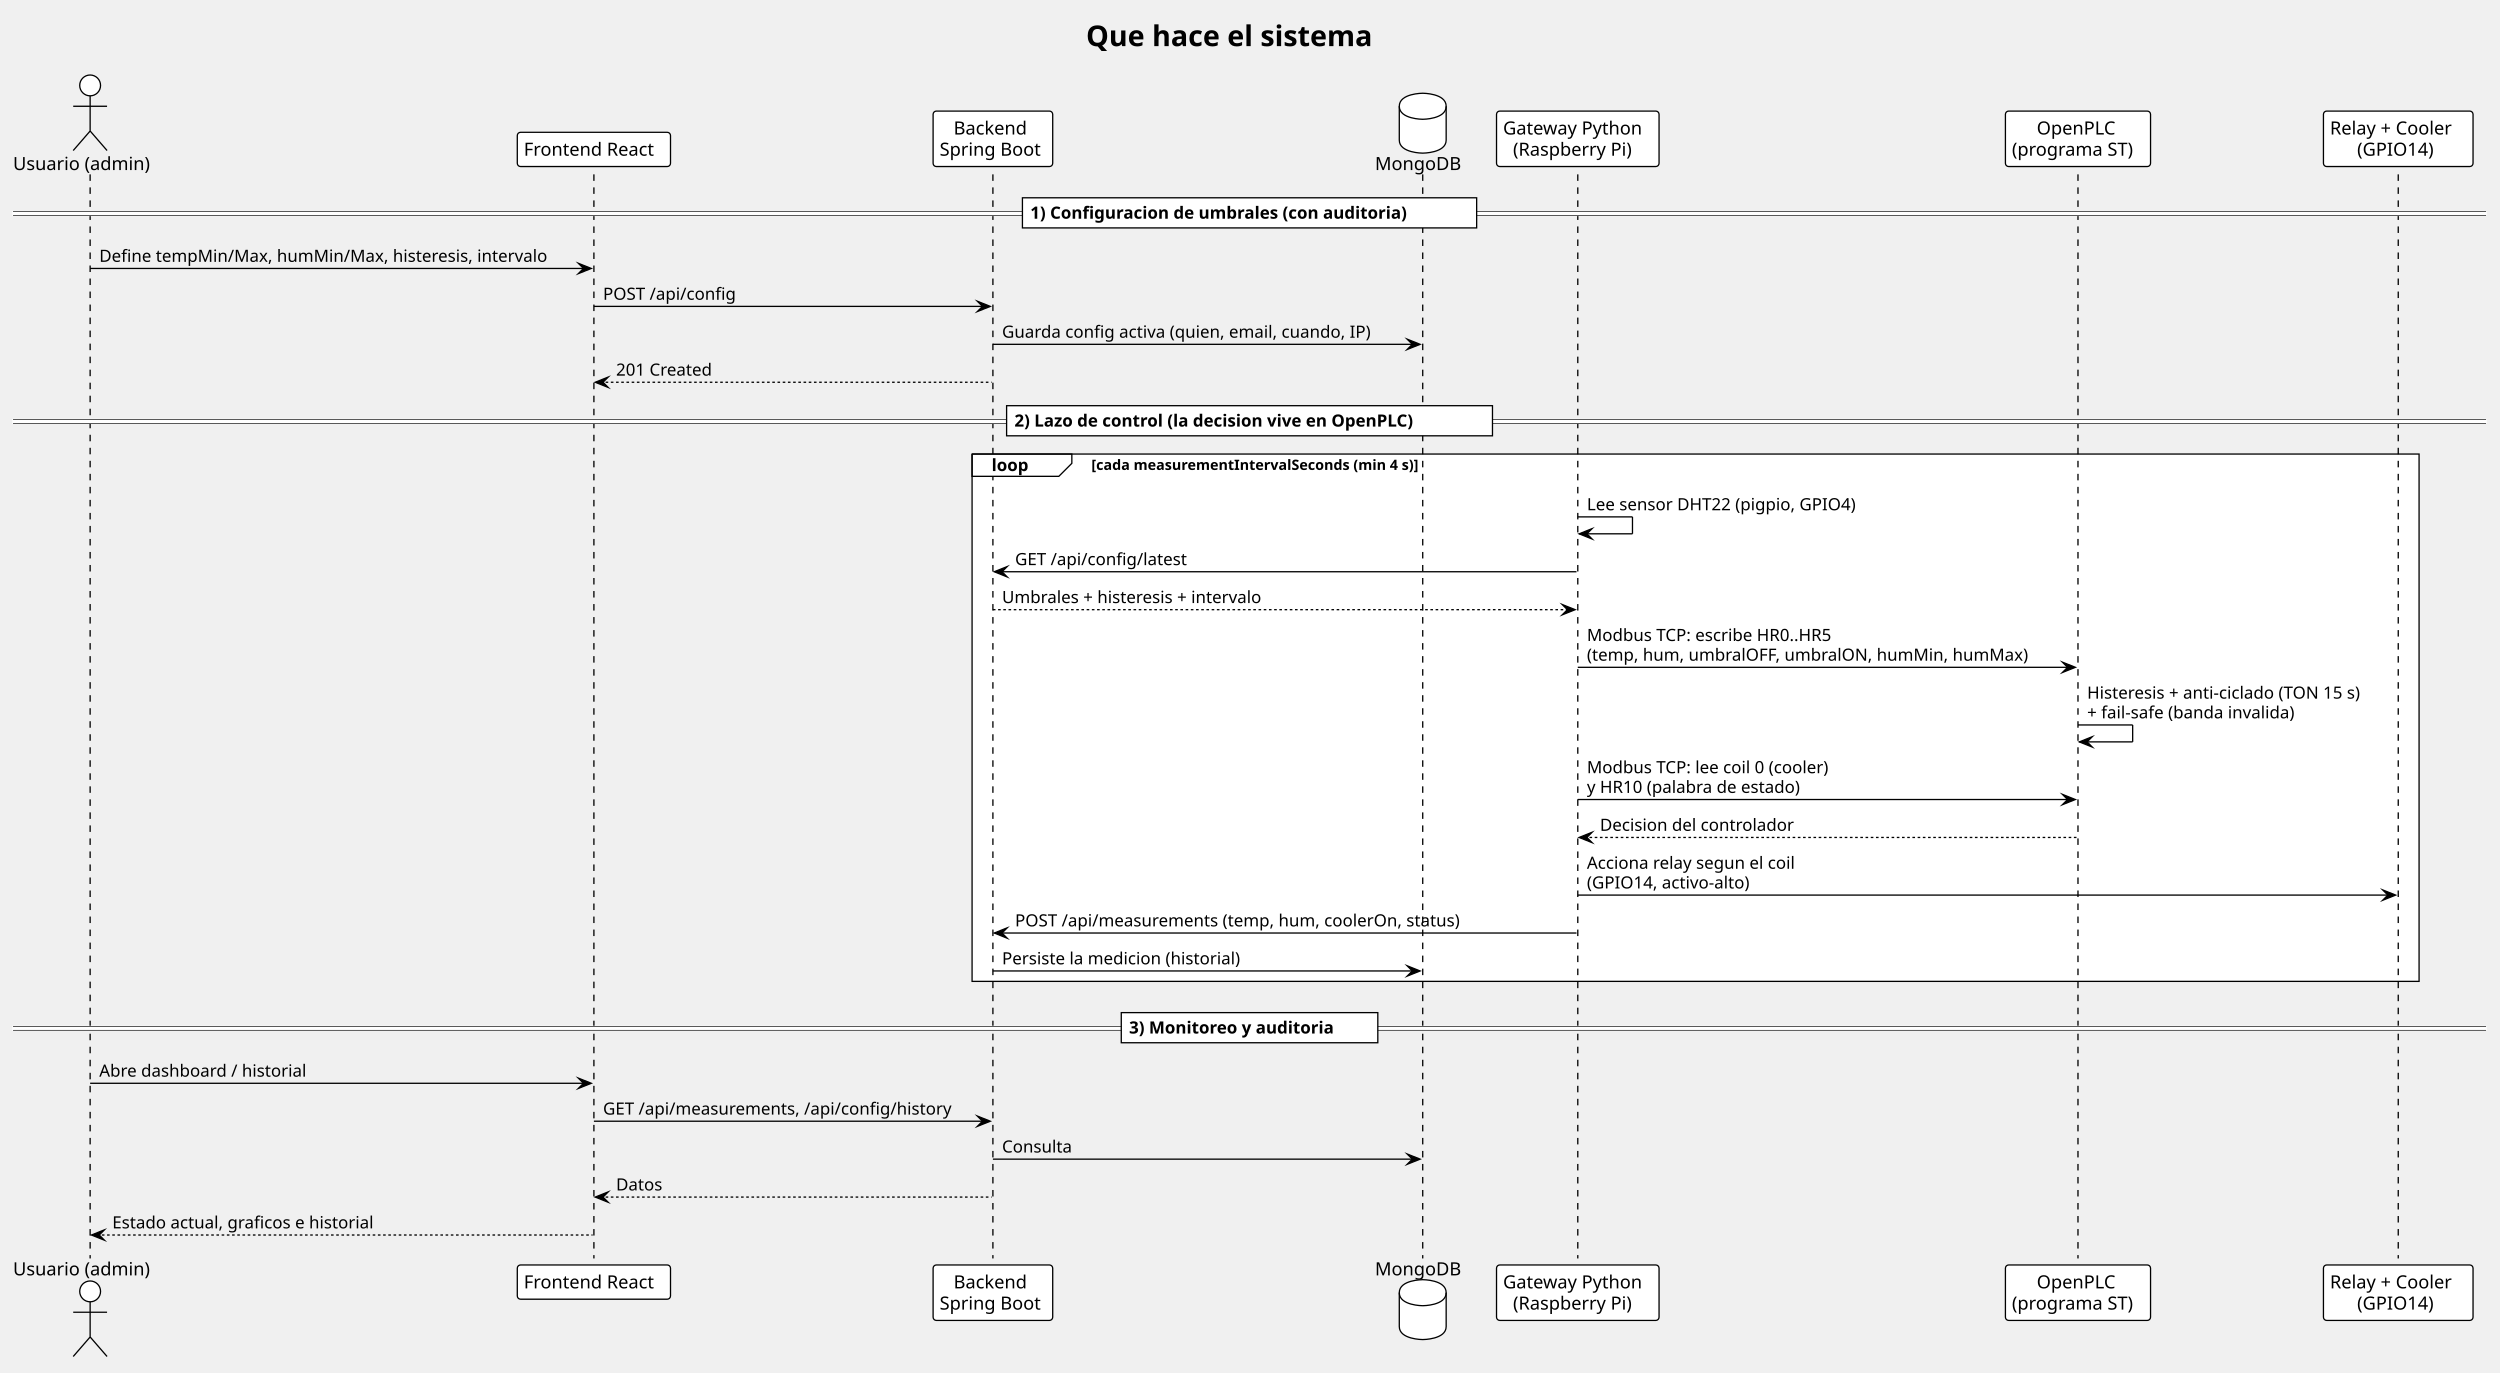
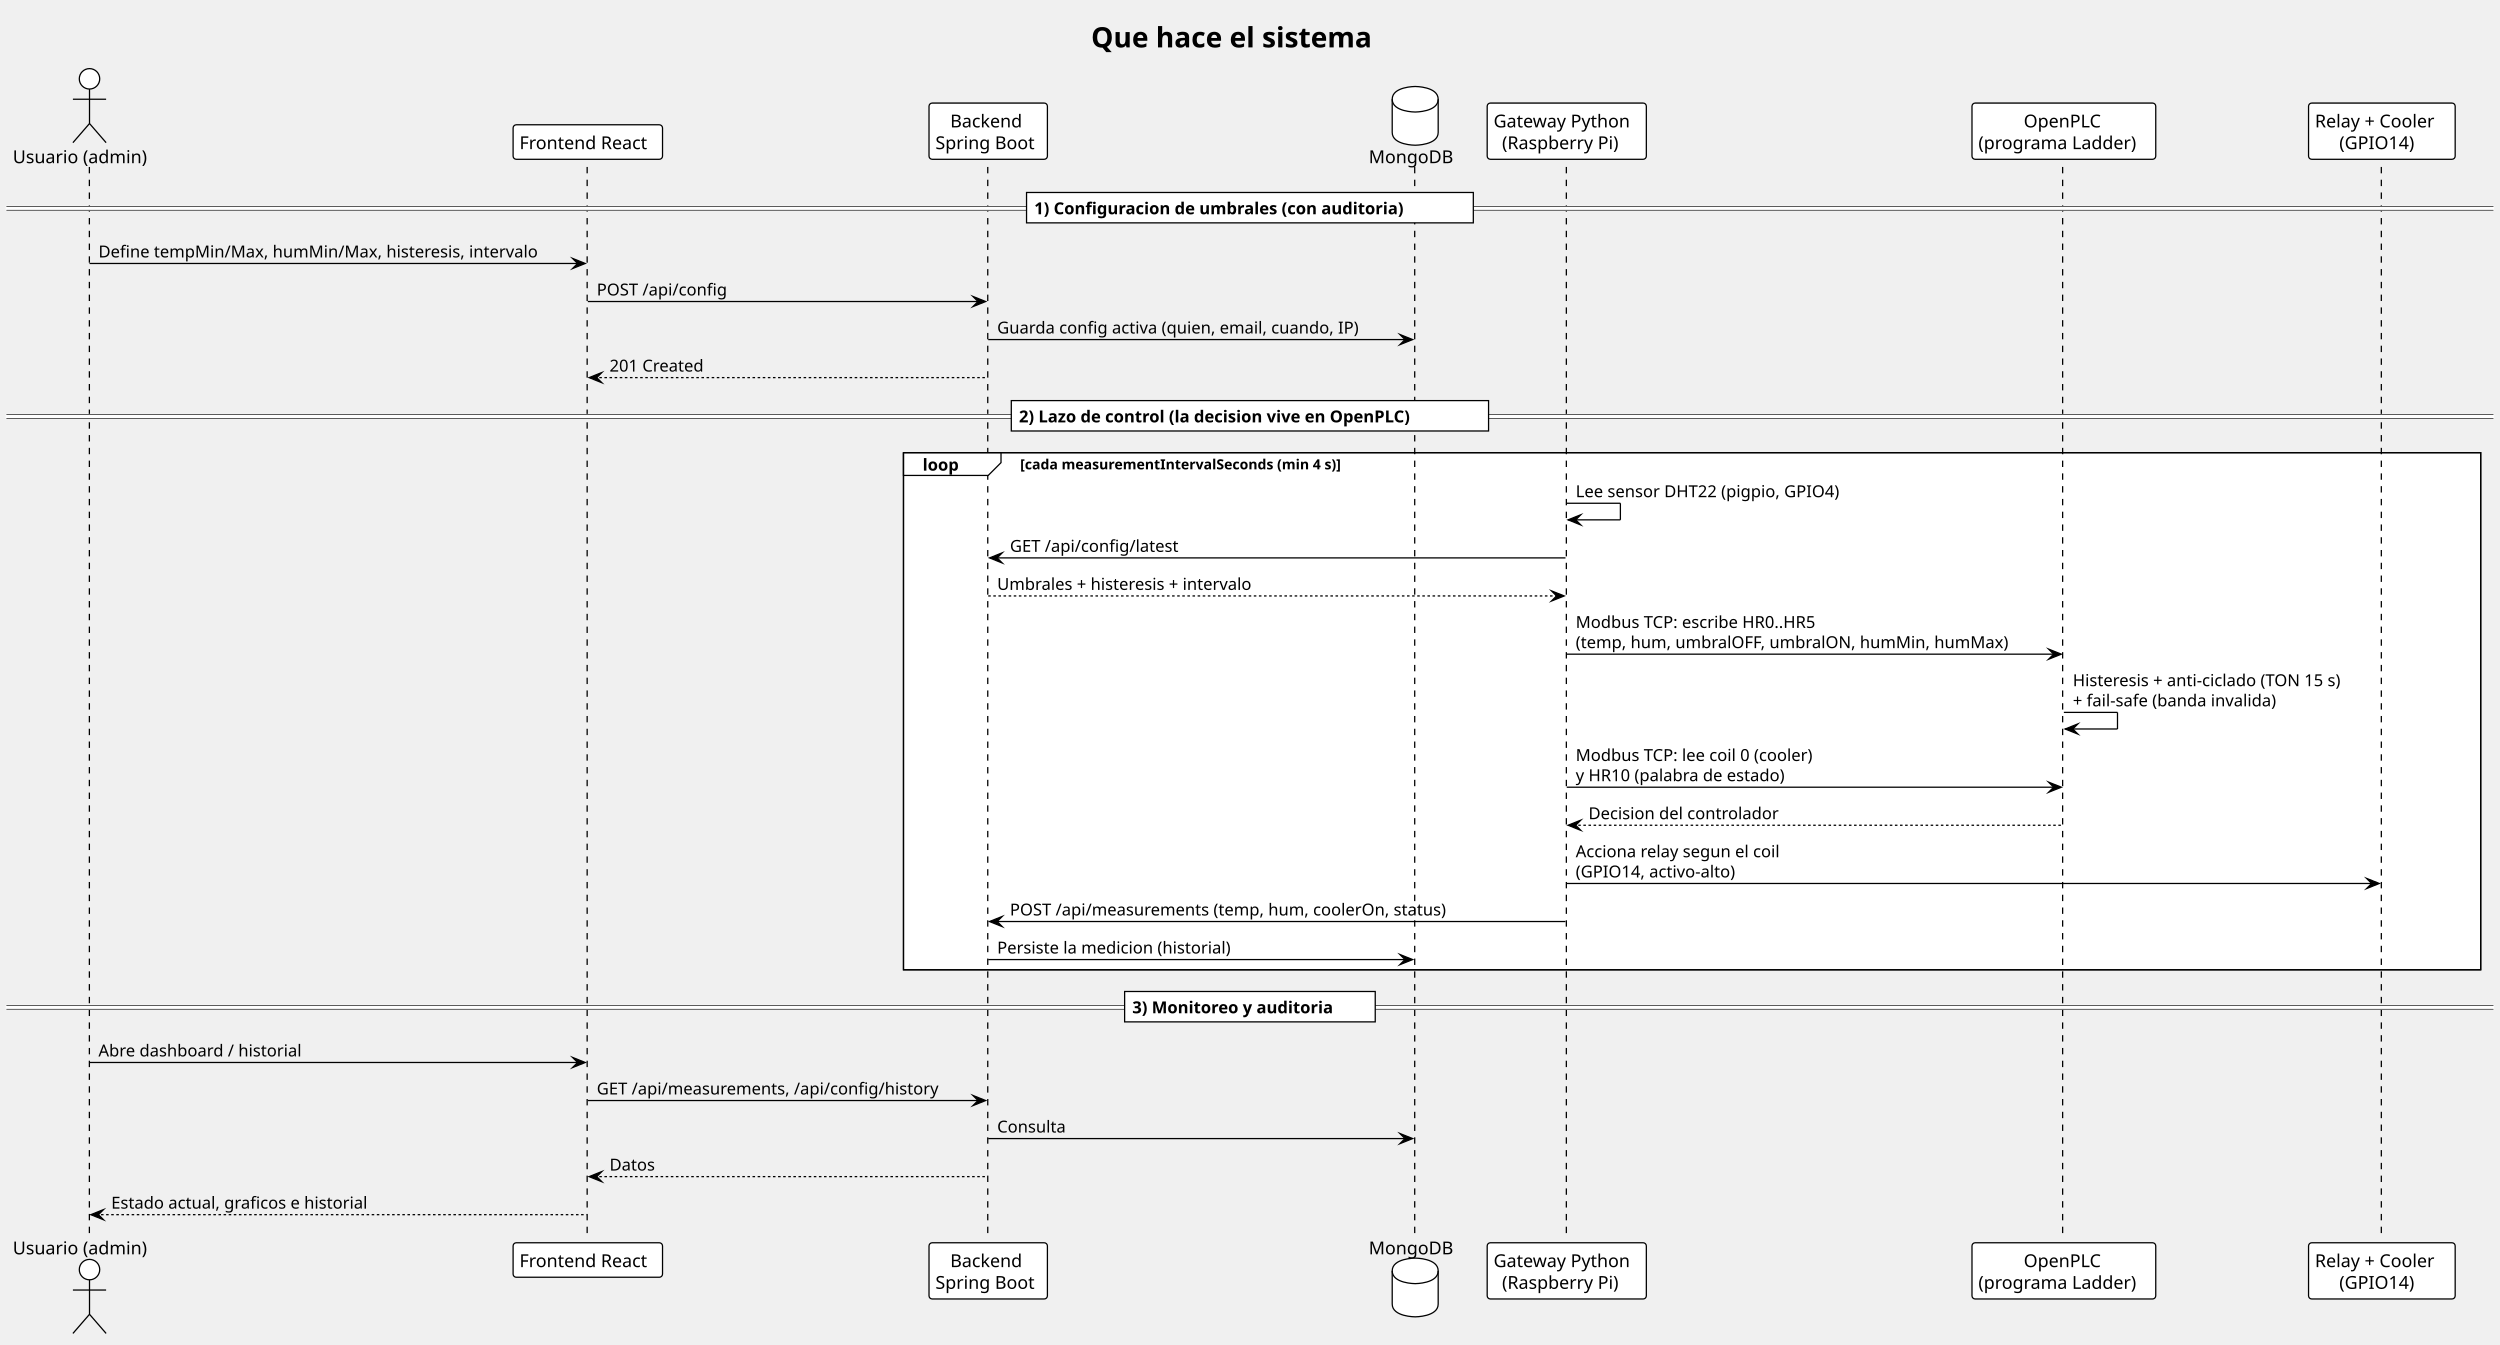
- <svg xmlns="http://www.w3.org/2000/svg" version="1.1" data-diagram-type="SEQUENCE" style="width:1920px;height:1054px;background:#FFFFFF;" width="1920px" height="1054px" viewBox="0 0 1920 1054" zoomAndPan="magnify" preserveAspectRatio="none" contentStyleType="text/css">
+ <svg xmlns="http://www.w3.org/2000/svg" contentStyleType="text/css" data-diagram-type="SEQUENCE" height="1053px" preserveAspectRatio="none" style="width:1958px;height:1053px;background:#FFFFFF;" version="1.1" viewBox="0 0 1958 1053" width="1958px" zoomAndPan="magnify">
  <defs />
-   <g font-family="sans-serif" lengthAdjust="spacing">
+   <g>
    <g class="title" data-source-line="5">
-       <text x="834.083" y="35.421" fill="#000" font-size="22" textLength="250.132" font-weight="700" font-family="Verdana">Que hace el sistema</text>
-     </g>
-     <rect x="746.55" y="348.703" width="1111.301" height="404.992" fill="#FFF" style="stroke:#FFF;stroke-width:1;" />
-     <g>
-       <rect x="65.722" y="133.906" width="8" height="832.586" fill="#000" fill-opacity="0" />
-       <line x1="69.222" y1="133.906" x2="69.222" y2="966.492" style="stroke:#000;stroke-width:1;stroke-dasharray:5,5;" />
-     </g>
-     <g>
-       <rect x="452.618" y="133.906" width="8" height="832.586" fill="#000" fill-opacity="0" />
-       <line x1="456.118" y1="133.906" x2="456.118" y2="966.492" style="stroke:#000;stroke-width:1;stroke-dasharray:5,5;" />
-     </g>
-     <g>
-       <rect x="759.05" y="133.906" width="8" height="832.586" fill="#000" fill-opacity="0" />
-       <line x1="762.55" y1="133.906" x2="762.55" y2="966.492" style="stroke:#000;stroke-width:1;stroke-dasharray:5,5;" />
-     </g>
-     <g>
-       <rect x="1089.153" y="133.906" width="8" height="832.586" fill="#000" fill-opacity="0" />
-       <line x1="1092.653" y1="133.906" x2="1092.653" y2="966.492" style="stroke:#000;stroke-width:1;stroke-dasharray:5,5;" />
-     </g>
-     <g>
-       <rect x="1208.242" y="133.906" width="8" height="832.586" fill="#000" fill-opacity="0" />
-       <line x1="1211.742" y1="133.906" x2="1211.742" y2="966.492" style="stroke:#000;stroke-width:1;stroke-dasharray:5,5;" />
-     </g>
-     <g>
-       <rect x="1592.389" y="133.906" width="8" height="832.586" fill="#000" fill-opacity="0" />
-       <line x1="1595.889" y1="133.906" x2="1595.889" y2="966.492" style="stroke:#000;stroke-width:1;stroke-dasharray:5,5;" />
-     </g>
-     <g>
-       <rect x="1838.352" y="133.906" width="8" height="832.586" fill="#000" fill-opacity="0" />
-       <line x1="1841.852" y1="133.906" x2="1841.852" y2="966.492" style="stroke:#000;stroke-width:1;stroke-dasharray:5,5;" />
-     </g>
-     <text x="10" y="130.604" fill="#000" font-size="14" textLength="112.444" font-family="Verdana">Usuario (admin)</text>
-     <ellipse cx="69.222" cy="65.609" rx="8" ry="8" fill="#FFF" style="stroke:#000;stroke-width:1;" />
-     <path d="M69.222,73.609 L69.222,100.609 M56.222,81.609 L82.222,81.609 M69.222,100.609 L56.222,115.609 M69.222,100.609 L82.222,115.609" style="stroke:#000;stroke-width:1;" fill="none" />
-     <rect x="397.285" y="101.609" width="117.666" height="26.297" fill="#FFF" style="stroke:#000;stroke-width:1;" rx="2.5" ry="2.5" />
-     <text x="402.285" y="119.604" fill="#000" font-size="14" textLength="107.666" font-family="Verdana">Frontend React</text>
-     <rect x="716.624" y="85.313" width="91.854" height="42.594" fill="#FFF" style="stroke:#000;stroke-width:1;" rx="2.5" ry="2.5" />
-     <text x="732.37" y="103.308" fill="#000" font-size="14" textLength="60.361" font-family="Verdana">Backend</text>
-     <text x="721.624" y="119.604" fill="#000" font-size="14" textLength="81.854" font-family="Verdana">Spring Boot</text>
-     <text x="1055.976" y="130.604" fill="#000" font-size="14" textLength="67.354" font-family="Verdana">MongoDB</text>
-     <path d="M1074.653,81.609 C1074.653,71.609 1092.653,71.609 1092.653,71.609 C1092.653,71.609 1110.653,71.609 1110.653,81.609 L1110.653,107.609 C1110.653,117.609 1092.653,117.609 1092.653,117.609 C1092.653,117.609 1074.653,117.609 1074.653,107.609 L1074.653,81.609" style="stroke:#000;stroke-width:1;" fill="#FFF" />
-     <path d="M1074.653,81.609 C1074.653,91.609 1092.653,91.609 1092.653,91.609 C1092.653,91.609 1110.653,91.609 1110.653,81.609" style="stroke:#000;stroke-width:1;" fill="none" />
-     <rect x="1149.331" y="85.313" width="124.823" height="42.594" fill="#FFF" style="stroke:#000;stroke-width:1;" rx="2.5" ry="2.5" />
-     <text x="1154.331" y="103.308" fill="#000" font-size="14" textLength="114.823" font-family="Verdana">Gateway Python</text>
-     <text x="1161.997" y="119.604" fill="#000" font-size="14" textLength="99.49" font-family="Verdana">(Raspberry Pi)</text>
-     <rect x="1540.16" y="85.313" width="111.459" height="42.594" fill="#FFF" style="stroke:#000;stroke-width:1;" rx="2.5" ry="2.5" />
-     <text x="1564.184" y="103.308" fill="#000" font-size="14" textLength="63.41" font-family="Verdana">OpenPLC</text>
-     <text x="1545.16" y="119.604" fill="#000" font-size="14" textLength="101.459" font-family="Verdana">(programa ST)</text>
-     <rect x="1784.406" y="85.313" width="114.891" height="42.594" fill="#FFF" style="stroke:#000;stroke-width:1;" rx="2.5" ry="2.5" />
-     <text x="1789.406" y="103.308" fill="#000" font-size="14" textLength="104.891" font-family="Verdana">Relay + Cooler</text>
-     <text x="1810.263" y="119.604" fill="#000" font-size="14" textLength="63.178" font-family="Verdana">(GPIO14)</text>
-     <text x="10" y="979.487" fill="#000" font-size="14" textLength="112.444" font-family="Verdana">Usuario (admin)</text>
-     <ellipse cx="69.222" cy="991.789" rx="8" ry="8" fill="#FFF" style="stroke:#000;stroke-width:1;" />
-     <path d="M69.222,999.789 L69.222,1026.789 M56.222,1007.789 L82.222,1007.789 M69.222,1026.789 L56.222,1041.789 M69.222,1026.789 L82.222,1041.789" style="stroke:#000;stroke-width:1;" fill="none" />
-     <rect x="397.285" y="971.492" width="117.666" height="26.297" fill="#FFF" style="stroke:#000;stroke-width:1;" rx="2.5" ry="2.5" />
-     <text x="402.285" y="989.487" fill="#000" font-size="14" textLength="107.666" font-family="Verdana">Frontend React</text>
-     <rect x="716.624" y="971.492" width="91.854" height="42.594" fill="#FFF" style="stroke:#000;stroke-width:1;" rx="2.5" ry="2.5" />
-     <text x="732.37" y="989.487" fill="#000" font-size="14" textLength="60.361" font-family="Verdana">Backend</text>
-     <text x="721.624" y="1005.784" fill="#000" font-size="14" textLength="81.854" font-family="Verdana">Spring Boot</text>
-     <text x="1055.976" y="979.487" fill="#000" font-size="14" textLength="67.354" font-family="Verdana">MongoDB</text>
-     <path d="M1074.653,992.789 C1074.653,982.789 1092.653,982.789 1092.653,982.789 C1092.653,982.789 1110.653,982.789 1110.653,992.789 L1110.653,1018.789 C1110.653,1028.789 1092.653,1028.789 1092.653,1028.789 C1092.653,1028.789 1074.653,1028.789 1074.653,1018.789 L1074.653,992.789" style="stroke:#000;stroke-width:1;" fill="#FFF" />
-     <path d="M1074.653,992.789 C1074.653,1002.789 1092.653,1002.789 1092.653,1002.789 C1092.653,1002.789 1110.653,1002.789 1110.653,992.789" style="stroke:#000;stroke-width:1;" fill="none" />
-     <rect x="1149.331" y="971.492" width="124.823" height="42.594" fill="#FFF" style="stroke:#000;stroke-width:1;" rx="2.5" ry="2.5" />
-     <text x="1154.331" y="989.487" fill="#000" font-size="14" textLength="114.823" font-family="Verdana">Gateway Python</text>
-     <text x="1161.997" y="1005.784" fill="#000" font-size="14" textLength="99.49" font-family="Verdana">(Raspberry Pi)</text>
-     <rect x="1540.16" y="971.492" width="111.459" height="42.594" fill="#FFF" style="stroke:#000;stroke-width:1;" rx="2.5" ry="2.5" />
-     <text x="1564.184" y="989.487" fill="#000" font-size="14" textLength="63.41" font-family="Verdana">OpenPLC</text>
-     <text x="1545.16" y="1005.784" fill="#000" font-size="14" textLength="101.459" font-family="Verdana">(programa ST)</text>
-     <rect x="1784.406" y="971.492" width="114.891" height="42.594" fill="#FFF" style="stroke:#000;stroke-width:1;" rx="2.5" ry="2.5" />
-     <text x="1789.406" y="989.487" fill="#000" font-size="14" textLength="104.891" font-family="Verdana">Relay + Cooler</text>
-     <text x="1810.263" y="1005.784" fill="#000" font-size="14" textLength="63.178" font-family="Verdana">(GPIO14)</text>
-     <rect x="10" y="162.473" width="1899.297" height="3" fill="#FFF" style="stroke:#FFF;stroke-width:1;" />
-     <line x1="10" y1="162.473" x2="1909.297" y2="162.473" style="stroke:#000;stroke-width:0.5;" />
-     <line x1="10" y1="165.473" x2="1909.297" y2="165.473" style="stroke:#000;stroke-width:0.5;" />
-     <rect x="785.226" y="151.906" width="348.845" height="23.133" fill="#FFF" style="stroke:#000;stroke-width:1;" />
-     <text x="791.226" y="167.973" fill="#000" font-size="13" textLength="330.319" font-weight="700" font-family="Verdana">1) Configuracion de umbrales (con auditoria)</text>
-     <polygon points="444.118,202.172,454.118,206.172,444.118,210.172,448.118,206.172" fill="#000" style="stroke:#000;stroke-width:1;stroke-linejoin:miter;stroke-miterlimit:10;" />
-     <line x1="69.222" y1="206.172" x2="450.118" y2="206.172" style="stroke:#000;stroke-width:1;" />
-     <text x="76.222" y="201.106" fill="#000" font-size="13" textLength="362.896" font-family="Verdana">Define tempMin/Max, humMin/Max, histeresis, intervalo</text>
-     <polygon points="750.55,231.305,760.55,235.305,750.55,239.305,754.55,235.305" fill="#000" style="stroke:#000;stroke-width:1;stroke-linejoin:miter;stroke-miterlimit:10;" />
-     <line x1="456.118" y1="235.305" x2="756.55" y2="235.305" style="stroke:#000;stroke-width:1;" />
-     <text x="463.118" y="230.239" fill="#000" font-size="13" textLength="106.768" font-family="Verdana">POST /api/config</text>
-     <polygon points="1080.653,260.438,1090.653,264.438,1080.653,268.438,1084.653,264.438" fill="#000" style="stroke:#000;stroke-width:1;stroke-linejoin:miter;stroke-miterlimit:10;" />
-     <line x1="762.55" y1="264.438" x2="1086.653" y2="264.438" style="stroke:#000;stroke-width:1;" />
-     <text x="769.55" y="259.372" fill="#000" font-size="13" textLength="306.103" font-family="Verdana">Guarda config activa (quien, email, cuando, IP)</text>
-     <polygon points="467.118,289.57,457.118,293.57,467.118,297.57,463.118,293.57" fill="#000" style="stroke:#000;stroke-width:1;stroke-linejoin:miter;stroke-miterlimit:10;" />
-     <line x1="461.118" y1="293.57" x2="761.55" y2="293.57" style="stroke:#000;stroke-width:1;stroke-dasharray:2,2;" />
-     <text x="473.118" y="288.504" fill="#000" font-size="13" textLength="80.679" font-family="Verdana">201 Created</text>
-     <rect x="10" y="322.137" width="1899.297" height="3" fill="#FFF" style="stroke:#FFF;stroke-width:1;" />
-     <line x1="10" y1="322.137" x2="1909.297" y2="322.137" style="stroke:#000;stroke-width:0.5;" />
-     <line x1="10" y1="325.137" x2="1909.297" y2="325.137" style="stroke:#000;stroke-width:0.5;" />
-     <rect x="773.073" y="311.57" width="373.15" height="23.133" fill="#FFF" style="stroke:#000;stroke-width:1;" />
-     <text x="779.073" y="327.637" fill="#000" font-size="13" textLength="354.625" font-weight="700" font-family="Verdana">2) Lazo de control (la decision vive en OpenPLC)</text>
-     <path d="M746.55,348.703 L823.174,348.703 L823.174,355.836 L813.174,365.836 L746.55,365.836 L746.55,348.703" style="stroke:#000;stroke-width:1;" fill="#FFF" />
-     <rect x="746.55" y="348.703" width="1111.301" height="404.992" fill="none" style="stroke:#000;stroke-width:1;" />
-     <text x="761.55" y="361.77" fill="#000" font-size="13" textLength="31.624" font-weight="700" font-family="Verdana">loop</text>
-     <text x="838.174" y="360.914" fill="#000" font-size="11" textLength="287.697" font-weight="700" font-family="Verdana">[cada measurementIntervalSeconds (min 4 s)]</text>
-     <line x1="1211.742" y1="396.969" x2="1253.742" y2="396.969" style="stroke:#000;stroke-width:1;" />
-     <line x1="1253.742" y1="396.969" x2="1253.742" y2="409.969" style="stroke:#000;stroke-width:1;" />
-     <line x1="1212.742" y1="409.969" x2="1253.742" y2="409.969" style="stroke:#000;stroke-width:1;" />
-     <polygon points="1222.742,405.969,1212.742,409.969,1222.742,413.969,1218.742,409.969" fill="#000" style="stroke:#000;stroke-width:1;stroke-linejoin:miter;stroke-miterlimit:10;" />
-     <text x="1218.742" y="391.903" fill="#000" font-size="13" textLength="221.578" font-family="Verdana">Lee sensor DHT22 (pigpio, GPIO4)</text>
-     <polygon points="773.55,435.102,763.55,439.102,773.55,443.102,769.55,439.102" fill="#000" style="stroke:#000;stroke-width:1;stroke-linejoin:miter;stroke-miterlimit:10;" />
-     <line x1="767.55" y1="439.102" x2="1210.742" y2="439.102" style="stroke:#000;stroke-width:1;" />
-     <text x="779.55" y="434.036" fill="#000" font-size="13" textLength="139.655" font-family="Verdana">GET /api/config/latest</text>
-     <polygon points="1199.742,464.234,1209.742,468.234,1199.742,472.234,1203.742,468.234" fill="#000" style="stroke:#000;stroke-width:1;stroke-linejoin:miter;stroke-miterlimit:10;" />
-     <line x1="762.55" y1="468.234" x2="1205.742" y2="468.234" style="stroke:#000;stroke-width:1;stroke-dasharray:2,2;" />
-     <text x="769.55" y="463.168" fill="#000" font-size="13" textLength="220.175" font-family="Verdana">Umbrales + histeresis + intervalo</text>
-     <polygon points="1583.889,508.5,1593.889,512.5,1583.889,516.5,1587.889,512.5" fill="#000" style="stroke:#000;stroke-width:1;stroke-linejoin:miter;stroke-miterlimit:10;" />
-     <line x1="1211.742" y1="512.5" x2="1589.889" y2="512.5" style="stroke:#000;stroke-width:1;" />
-     <text x="1218.742" y="492.301" fill="#000" font-size="13" textLength="201.868" font-family="Verdana">Modbus TCP: escribe HR0..HR5</text>
-     <text x="1218.742" y="507.434" fill="#000" font-size="13" textLength="360.147" font-family="Verdana">(temp, hum, umbralOFF, umbralON, humMin, humMax)</text>
-     <line x1="1595.889" y1="556.766" x2="1637.889" y2="556.766" style="stroke:#000;stroke-width:1;" />
-     <line x1="1637.889" y1="556.766" x2="1637.889" y2="569.766" style="stroke:#000;stroke-width:1;" />
-     <line x1="1596.889" y1="569.766" x2="1637.889" y2="569.766" style="stroke:#000;stroke-width:1;" />
-     <polygon points="1606.889,565.766,1596.889,569.766,1606.889,573.766,1602.889,569.766" fill="#000" style="stroke:#000;stroke-width:1;stroke-linejoin:miter;stroke-miterlimit:10;" />
-     <text x="1602.889" y="536.567" fill="#000" font-size="13" textLength="231.962" font-family="Verdana">Histeresis + anti-ciclado (TON 15 s)</text>
-     <text x="1602.889" y="551.7" fill="#000" font-size="13" textLength="176.833" font-family="Verdana">+ fail-safe (banda invalida)</text>
-     <polygon points="1583.889,610.031,1593.889,614.031,1583.889,618.031,1587.889,614.031" fill="#000" style="stroke:#000;stroke-width:1;stroke-linejoin:miter;stroke-miterlimit:10;" />
-     <line x1="1211.742" y1="614.031" x2="1589.889" y2="614.031" style="stroke:#000;stroke-width:1;" />
-     <text x="1218.742" y="593.833" fill="#000" font-size="13" textLength="200.941" font-family="Verdana">Modbus TCP: lee coil 0 (cooler)</text>
-     <text x="1218.742" y="608.965" fill="#000" font-size="13" textLength="179.366" font-family="Verdana">y HR10 (palabra de estado)</text>
-     <polygon points="1222.742,639.164,1212.742,643.164,1222.742,647.164,1218.742,643.164" fill="#000" style="stroke:#000;stroke-width:1;stroke-linejoin:miter;stroke-miterlimit:10;" />
-     <line x1="1216.742" y1="643.164" x2="1594.889" y2="643.164" style="stroke:#000;stroke-width:1;stroke-dasharray:2,2;" />
-     <text x="1228.742" y="638.098" fill="#000" font-size="13" textLength="158.336" font-family="Verdana">Decision del controlador</text>
-     <polygon points="1829.852,683.43,1839.852,687.43,1829.852,691.43,1833.852,687.43" fill="#000" style="stroke:#000;stroke-width:1;stroke-linejoin:miter;stroke-miterlimit:10;" />
-     <line x1="1211.742" y1="687.43" x2="1835.852" y2="687.43" style="stroke:#000;stroke-width:1;" />
-     <text x="1218.742" y="667.231" fill="#000" font-size="13" textLength="173.539" font-family="Verdana">Acciona relay segun el coil</text>
-     <text x="1218.742" y="682.364" fill="#000" font-size="13" textLength="135.719" font-family="Verdana">(GPIO14, activo-alto)</text>
-     <polygon points="773.55,712.563,763.55,716.563,773.55,720.563,769.55,716.563" fill="#000" style="stroke:#000;stroke-width:1;stroke-linejoin:miter;stroke-miterlimit:10;" />
-     <line x1="767.55" y1="716.563" x2="1210.742" y2="716.563" style="stroke:#000;stroke-width:1;" />
-     <text x="779.55" y="711.497" fill="#000" font-size="13" textLength="365.39" font-family="Verdana">POST /api/measurements (temp, hum, coolerOn, status)</text>
-     <polygon points="1080.653,741.695,1090.653,745.695,1080.653,749.695,1084.653,745.695" fill="#000" style="stroke:#000;stroke-width:1;stroke-linejoin:miter;stroke-miterlimit:10;" />
-     <line x1="762.55" y1="745.695" x2="1086.653" y2="745.695" style="stroke:#000;stroke-width:1;" />
-     <text x="769.55" y="740.629" fill="#000" font-size="13" textLength="197.241" font-family="Verdana">Persiste la medicion (historial)</text>
-     <rect x="10" y="788.262" width="1899.297" height="3" fill="#FFF" style="stroke:#FFF;stroke-width:1;" />
-     <line x1="10" y1="788.262" x2="1909.297" y2="788.262" style="stroke:#000;stroke-width:0.5;" />
-     <line x1="10" y1="791.262" x2="1909.297" y2="791.262" style="stroke:#000;stroke-width:0.5;" />
-     <rect x="861.137" y="777.695" width="197.022" height="23.133" fill="#FFF" style="stroke:#000;stroke-width:1;" />
-     <text x="867.137" y="793.762" fill="#000" font-size="13" textLength="178.496" font-weight="700" font-family="Verdana">3) Monitoreo y auditoria</text>
-     <polygon points="444.118,827.961,454.118,831.961,444.118,835.961,448.118,831.961" fill="#000" style="stroke:#000;stroke-width:1;stroke-linejoin:miter;stroke-miterlimit:10;" />
-     <line x1="69.222" y1="831.961" x2="450.118" y2="831.961" style="stroke:#000;stroke-width:1;" />
-     <text x="76.222" y="826.895" fill="#000" font-size="13" textLength="168.473" font-family="Verdana">Abre dashboard / historial</text>
-     <polygon points="750.55,857.094,760.55,861.094,750.55,865.094,754.55,861.094" fill="#000" style="stroke:#000;stroke-width:1;stroke-linejoin:miter;stroke-miterlimit:10;" />
-     <line x1="456.118" y1="861.094" x2="756.55" y2="861.094" style="stroke:#000;stroke-width:1;" />
-     <text x="463.118" y="856.028" fill="#000" font-size="13" textLength="282.433" font-family="Verdana">GET /api/measurements, /api/config/history</text>
-     <polygon points="1080.653,886.227,1090.653,890.227,1080.653,894.227,1084.653,890.227" fill="#000" style="stroke:#000;stroke-width:1;stroke-linejoin:miter;stroke-miterlimit:10;" />
-     <line x1="762.55" y1="890.227" x2="1086.653" y2="890.227" style="stroke:#000;stroke-width:1;" />
-     <text x="769.55" y="885.161" fill="#000" font-size="13" textLength="56.958" font-family="Verdana">Consulta</text>
-     <polygon points="467.118,915.359,457.118,919.359,467.118,923.359,463.118,919.359" fill="#000" style="stroke:#000;stroke-width:1;stroke-linejoin:miter;stroke-miterlimit:10;" />
-     <line x1="461.118" y1="919.359" x2="761.55" y2="919.359" style="stroke:#000;stroke-width:1;stroke-dasharray:2,2;" />
-     <text x="473.118" y="914.293" fill="#000" font-size="13" textLength="37.8" font-family="Verdana">Datos</text>
-     <polygon points="80.222,944.492,70.222,948.492,80.222,952.492,76.222,948.492" fill="#000" style="stroke:#000;stroke-width:1;stroke-linejoin:miter;stroke-miterlimit:10;" />
-     <line x1="74.222" y1="948.492" x2="455.118" y2="948.492" style="stroke:#000;stroke-width:1;stroke-dasharray:2,2;" />
-     <text x="86.222" y="943.426" fill="#000" font-size="13" textLength="216.779" font-family="Verdana">Estado actual, graficos e historial</text>
+       <text fill="#000000" font-family="Verdana" font-size="22" font-weight="700" lengthAdjust="spacing" textLength="247.822" x="854.535" y="37.118">Que hace el sistema</text>
+     </g>
+     <rect fill="#FFFFFF" height="404.99" style="stroke:#000000;stroke-width:1;" width="1235.285" x="707.608" y="354.548" />
+     <g class="participant-lifeline" data-entity-uid="part1" data-qualified-name="U" data-source-line="7" id="part1-lifeline">
+       <g>
+         <rect fill="#000000" fill-opacity="0" height="838.582" width="8" x="66.104" y="130.752" />
+         <line style="stroke:#000000;stroke-width:1;stroke-dasharray:5,5;" x1="70" x2="70" y1="130.752" y2="969.333" />
+       </g>
+     </g>
+     <g class="participant-lifeline" data-entity-uid="part2" data-qualified-name="FE" data-source-line="8" id="part2-lifeline">
+       <g>
+         <rect fill="#000000" fill-opacity="0" height="838.582" width="8" x="456.377" y="130.752" />
+         <line style="stroke:#000000;stroke-width:1;stroke-dasharray:5,5;" x1="459.861" x2="459.861" y1="130.752" y2="969.333" />
+       </g>
+     </g>
+     <g class="participant-lifeline" data-entity-uid="part3" data-qualified-name="API" data-source-line="9" id="part3-lifeline">
+       <g>
+         <rect fill="#000000" fill-opacity="0" height="838.582" width="8" x="769.969" y="130.752" />
+         <line style="stroke:#000000;stroke-width:1;stroke-dasharray:5,5;" x1="773.608" x2="773.608" y1="130.752" y2="969.333" />
+       </g>
+     </g>
+     <g class="participant-lifeline" data-entity-uid="part4" data-qualified-name="DB" data-source-line="10" id="part4-lifeline">
+       <g>
+         <rect fill="#000000" fill-opacity="0" height="838.582" width="8" x="1104.382" y="130.752" />
+         <line style="stroke:#000000;stroke-width:1;stroke-dasharray:5,5;" x1="1108.002" x2="1108.002" y1="130.752" y2="969.333" />
+       </g>
+     </g>
+     <g class="participant-lifeline" data-entity-uid="part5" data-qualified-name="GW" data-source-line="11" id="part5-lifeline">
+       <g>
+         <rect fill="#000000" fill-opacity="0" height="838.582" width="8" x="1223.088" y="130.752" />
+         <line style="stroke:#000000;stroke-width:1;stroke-dasharray:5,5;" x1="1226.762" x2="1226.762" y1="130.752" y2="969.333" />
+       </g>
+     </g>
+     <g class="participant-lifeline" data-entity-uid="part6" data-qualified-name="PLC" data-source-line="12" id="part6-lifeline">
+       <g>
+         <rect fill="#000000" fill-opacity="0" height="838.582" width="8" x="1612.421" y="130.752" />
+         <line style="stroke:#000000;stroke-width:1;stroke-dasharray:5,5;" x1="1615.46" x2="1615.46" y1="130.752" y2="969.333" />
+       </g>
+     </g>
+     <g class="participant-lifeline" data-entity-uid="part7" data-qualified-name="HW" data-source-line="13" id="part7-lifeline">
+       <g>
+         <rect fill="#000000" fill-opacity="0" height="838.582" width="8" x="1861.475" y="130.752" />
+         <line style="stroke:#000000;stroke-width:1;stroke-dasharray:5,5;" x1="1865.057" x2="1865.057" y1="130.752" y2="969.333" />
+       </g>
+     </g>
+     <g class="participant participant-head" data-entity-uid="part1" data-qualified-name="U" data-source-line="7" id="part1-head">
+       <text fill="#000000" font-family="Verdana" font-size="14" lengthAdjust="spacing" textLength="114.208" x="10" y="127.812">Usuario (admin)</text>
+       <ellipse cx="70.104" cy="61.737" fill="#FFFFFF" rx="8" ry="8" style="stroke:#000000;stroke-width:1;" />
+       <path d="M70.104,69.737 L70.104,96.737 M57.104,77.737 L83.104,77.737 M70.104,96.737 L57.104,111.737 M70.104,96.737 L83.104,111.737" fill="none" style="stroke:#000000;stroke-width:1;" />
+     </g>
+     <g class="participant participant-tail" data-entity-uid="part1" data-qualified-name="U" data-source-line="7" id="part1-tail">
+       <text fill="#000000" font-family="Verdana" font-size="14" lengthAdjust="spacing" textLength="114.208" x="10" y="982.409">Usuario (admin)</text>
+       <ellipse cx="70.104" cy="994.348" fill="#FFFFFF" rx="8" ry="8" style="stroke:#000000;stroke-width:1;" />
+       <path d="M70.104,1002.348 L70.104,1029.348 M57.104,1010.348 L83.104,1010.348 M70.104,1029.348 L57.104,1044.348 M70.104,1029.348 L83.104,1044.348" fill="none" style="stroke:#000000;stroke-width:1;" />
+     </g>
+     <g class="participant participant-head" data-entity-uid="part2" data-qualified-name="FE" data-source-line="8" id="part2-head">
+       <rect fill="#FFFFFF" height="27.015" rx="2.5" ry="2.5" style="stroke:#000000;stroke-width:1;" width="117.03" x="401.861" y="97.737" />
+       <text fill="#000000" font-family="Verdana" font-size="14" lengthAdjust="spacing" textLength="107.03" x="406.861" y="116.812">Frontend React</text>
+     </g>
+     <g class="participant participant-tail" data-entity-uid="part2" data-qualified-name="FE" data-source-line="8" id="part2-tail">
+       <rect fill="#FFFFFF" height="27.015" rx="2.5" ry="2.5" style="stroke:#000000;stroke-width:1;" width="117.03" x="401.861" y="973.333" />
+       <text fill="#000000" font-family="Verdana" font-size="14" lengthAdjust="spacing" textLength="107.03" x="406.861" y="992.409">Frontend React</text>
+     </g>
+     <g class="participant participant-head" data-entity-uid="part3" data-qualified-name="API" data-source-line="9" id="part3-head">
+       <rect fill="#FFFFFF" height="44.029" rx="2.5" ry="2.5" style="stroke:#000000;stroke-width:1;" width="92.722" x="727.608" y="80.723" />
+       <text fill="#000000" font-family="Verdana" font-size="14" lengthAdjust="spacing" textLength="59.507" x="744.216" y="99.798">Backend</text>
+       <text fill="#000000" font-family="Verdana" font-size="14" lengthAdjust="spacing" textLength="82.722" x="732.608" y="116.812">Spring Boot</text>
+     </g>
+     <g class="participant participant-tail" data-entity-uid="part3" data-qualified-name="API" data-source-line="9" id="part3-tail">
+       <rect fill="#FFFFFF" height="44.029" rx="2.5" ry="2.5" style="stroke:#000000;stroke-width:1;" width="92.722" x="727.608" y="973.333" />
+       <text fill="#000000" font-family="Verdana" font-size="14" lengthAdjust="spacing" textLength="59.507" x="744.216" y="992.409">Backend</text>
+       <text fill="#000000" font-family="Verdana" font-size="14" lengthAdjust="spacing" textLength="82.722" x="732.608" y="1009.423">Spring Boot</text>
+     </g>
+     <g class="participant participant-head" data-entity-uid="part4" data-qualified-name="DB" data-source-line="10" id="part4-head">
+       <text fill="#000000" font-family="Verdana" font-size="14" lengthAdjust="spacing" textLength="66.76" x="1072.002" y="127.812">MongoDB</text>
+       <path d="M1090.382,77.737 C1090.382,67.737 1108.382,67.737 1108.382,67.737 C1108.382,67.737 1126.382,67.737 1126.382,77.737 L1126.382,103.737 C1126.382,113.737 1108.382,113.737 1108.382,113.737 C1108.382,113.737 1090.382,113.737 1090.382,103.737 L1090.382,77.737" fill="#FFFFFF" style="stroke:#000000;stroke-width:1;" />
+       <path d="M1090.382,77.737 C1090.382,87.737 1108.382,87.737 1108.382,87.737 C1108.382,87.737 1126.382,87.737 1126.382,77.737" fill="none" style="stroke:#000000;stroke-width:1;" />
+     </g>
+     <g class="participant participant-tail" data-entity-uid="part4" data-qualified-name="DB" data-source-line="10" id="part4-tail">
+       <text fill="#000000" font-family="Verdana" font-size="14" lengthAdjust="spacing" textLength="66.76" x="1072.002" y="982.409">MongoDB</text>
+       <path d="M1090.382,995.348 C1090.382,985.348 1108.382,985.348 1108.382,985.348 C1108.382,985.348 1126.382,985.348 1126.382,995.348 L1126.382,1021.348 C1126.382,1031.348 1108.382,1031.348 1108.382,1031.348 C1108.382,1031.348 1090.382,1031.348 1090.382,1021.348 L1090.382,995.348" fill="#FFFFFF" style="stroke:#000000;stroke-width:1;" />
+       <path d="M1090.382,995.348 C1090.382,1005.348 1108.382,1005.348 1108.382,1005.348 C1108.382,1005.348 1126.382,1005.348 1126.382,995.348" fill="none" style="stroke:#000000;stroke-width:1;" />
+     </g>
+     <g class="participant participant-head" data-entity-uid="part5" data-qualified-name="GW" data-source-line="11" id="part5-head">
+       <rect fill="#FFFFFF" height="44.029" rx="2.5" ry="2.5" style="stroke:#000000;stroke-width:1;" width="124.652" x="1164.762" y="80.723" />
+       <text fill="#000000" font-family="Verdana" font-size="14" lengthAdjust="spacing" textLength="114.652" x="1169.762" y="99.798">Gateway Python</text>
+       <text fill="#000000" font-family="Verdana" font-size="14" lengthAdjust="spacing" textLength="101.377" x="1176.4" y="116.812">(Raspberry Pi)</text>
+     </g>
+     <g class="participant participant-tail" data-entity-uid="part5" data-qualified-name="GW" data-source-line="11" id="part5-tail">
+       <rect fill="#FFFFFF" height="44.029" rx="2.5" ry="2.5" style="stroke:#000000;stroke-width:1;" width="124.652" x="1164.762" y="973.333" />
+       <text fill="#000000" font-family="Verdana" font-size="14" lengthAdjust="spacing" textLength="114.652" x="1169.762" y="992.409">Gateway Python</text>
+       <text fill="#000000" font-family="Verdana" font-size="14" lengthAdjust="spacing" textLength="101.377" x="1176.4" y="1009.423">(Raspberry Pi)</text>
+     </g>
+     <g class="participant participant-head" data-entity-uid="part6" data-qualified-name="PLC" data-source-line="12" id="part6-head">
+       <rect fill="#FFFFFF" height="44.029" rx="2.5" ry="2.5" style="stroke:#000000;stroke-width:1;" width="143.923" x="1544.46" y="80.723" />
+       <text fill="#000000" font-family="Verdana" font-size="14" lengthAdjust="spacing" textLength="62.952" x="1584.945" y="99.798">OpenPLC</text>
+       <text fill="#000000" font-family="Verdana" font-size="14" lengthAdjust="spacing" textLength="133.923" x="1549.46" y="116.812">(programa Ladder)</text>
+     </g>
+     <g class="participant participant-tail" data-entity-uid="part6" data-qualified-name="PLC" data-source-line="12" id="part6-tail">
+       <rect fill="#FFFFFF" height="44.029" rx="2.5" ry="2.5" style="stroke:#000000;stroke-width:1;" width="143.923" x="1544.46" y="973.333" />
+       <text fill="#000000" font-family="Verdana" font-size="14" lengthAdjust="spacing" textLength="62.952" x="1584.945" y="992.409">OpenPLC</text>
+       <text fill="#000000" font-family="Verdana" font-size="14" lengthAdjust="spacing" textLength="133.923" x="1549.46" y="1009.423">(programa Ladder)</text>
+     </g>
+     <g class="participant participant-head" data-entity-uid="part7" data-qualified-name="HW" data-source-line="13" id="part7-head">
+       <rect fill="#FFFFFF" height="44.029" rx="2.5" ry="2.5" style="stroke:#000000;stroke-width:1;" width="114.836" x="1808.057" y="80.723" />
+       <text fill="#000000" font-family="Verdana" font-size="14" lengthAdjust="spacing" textLength="104.836" x="1813.057" y="99.798">Relay + Cooler</text>
+       <text fill="#000000" font-family="Verdana" font-size="14" lengthAdjust="spacing" textLength="66.726" x="1832.112" y="116.812">(GPIO14)</text>
+     </g>
+     <g class="participant participant-tail" data-entity-uid="part7" data-qualified-name="HW" data-source-line="13" id="part7-tail">
+       <rect fill="#FFFFFF" height="44.029" rx="2.5" ry="2.5" style="stroke:#000000;stroke-width:1;" width="114.836" x="1808.057" y="973.333" />
+       <text fill="#000000" font-family="Verdana" font-size="14" lengthAdjust="spacing" textLength="104.836" x="1813.057" y="992.409">Relay + Cooler</text>
+       <text fill="#000000" font-family="Verdana" font-size="14" lengthAdjust="spacing" textLength="66.726" x="1832.112" y="1009.423">(GPIO14)</text>
+     </g>
+     <rect fill="#FFFFFF" height="3" style="stroke:#FFFFFF;stroke-width:1;" width="1947.893" x="5" y="161.652" />
+     <line style="stroke:#000000;stroke-width:0.5;" x1="5" x2="1952.893" y1="161.652" y2="161.652" />
+     <line style="stroke:#000000;stroke-width:0.5;" x1="5" x2="1952.893" y1="164.652" y2="164.652" />
+     <rect fill="#FFFFFF" height="23.799" style="stroke:#000000;stroke-width:1;" width="349.912" x="803.991" y="150.752" />
+     <text fill="#000000" font-family="Verdana" font-size="13" font-weight="700" lengthAdjust="spacing" textLength="331.468" x="809.991" y="167.822">1) Configuracion de umbrales (con auditoria)</text>
+     <g class="message" data-entity-1="part1" data-entity-2="part2" data-source-line="16" id="msg1">
+       <polygon fill="#000000" points="448.377,202.351,458.377,206.351,448.377,210.351,452.377,206.351" style="stroke:#000000;stroke-width:1;stroke-linejoin:miter;stroke-miterlimit:10;" />
+       <line style="stroke:#000000;stroke-width:1;" x1="70.104" x2="454.377" y1="206.351" y2="206.351" />
+       <text fill="#000000" font-family="Verdana" font-size="13" lengthAdjust="spacing" textLength="366.272" x="77.104" y="201.621">Define tempMin/Max, humMin/Max, histeresis, intervalo</text>
+     </g>
+     <g class="message" data-entity-1="part2" data-entity-2="part3" data-source-line="17" id="msg2">
+       <polygon fill="#000000" points="761.969,232.15,771.969,236.15,761.969,240.15,765.969,236.15" style="stroke:#000000;stroke-width:1;stroke-linejoin:miter;stroke-miterlimit:10;" />
+       <line style="stroke:#000000;stroke-width:1;" x1="460.377" x2="767.969" y1="236.15" y2="236.15" />
+       <text fill="#000000" font-family="Verdana" font-size="13" lengthAdjust="spacing" textLength="109.948" x="467.377" y="231.42">POST /api/config</text>
+     </g>
+     <g class="message" data-entity-1="part3" data-entity-2="part4" data-source-line="18" id="msg3">
+       <polygon fill="#000000" points="1096.382,261.949,1106.382,265.949,1096.382,269.949,1100.382,265.949" style="stroke:#000000;stroke-width:1;stroke-linejoin:miter;stroke-miterlimit:10;" />
+       <line style="stroke:#000000;stroke-width:1;" x1="773.969" x2="1102.382" y1="265.949" y2="265.949" />
+       <text fill="#000000" font-family="Verdana" font-size="13" lengthAdjust="spacing" textLength="310.413" x="780.969" y="261.22">Guarda config activa (quien, email, cuando, IP)</text>
+     </g>
+     <g class="message" data-entity-1="part3" data-entity-2="part2" data-source-line="19" id="msg4">
+       <polygon fill="#000000" points="471.377,291.748,461.377,295.748,471.377,299.748,467.377,295.748" style="stroke:#000000;stroke-width:1;stroke-linejoin:miter;stroke-miterlimit:10;" />
+       <line style="stroke:#000000;stroke-width:1;stroke-dasharray:2,2;" x1="465.377" x2="772.969" y1="295.748" y2="295.748" />
+       <text fill="#000000" font-family="Verdana" font-size="13" lengthAdjust="spacing" textLength="80.507" x="477.377" y="291.019">201 Created</text>
+     </g>
+     <rect fill="#FFFFFF" height="3" style="stroke:#FFFFFF;stroke-width:1;" width="1947.893" x="5" y="324.648" />
+     <line style="stroke:#000000;stroke-width:0.5;" x1="5" x2="1952.893" y1="324.648" y2="324.648" />
+     <line style="stroke:#000000;stroke-width:0.5;" x1="5" x2="1952.893" y1="327.648" y2="327.648" />
+     <rect fill="#FFFFFF" height="23.799" style="stroke:#000000;stroke-width:1;" width="373.791" x="792.051" y="313.748" />
+     <text fill="#000000" font-family="Verdana" font-size="13" font-weight="700" lengthAdjust="spacing" textLength="355.348" x="798.051" y="330.818">2) Lazo de control (la decision vive en OpenPLC)</text>
+     <path d="M707.608,354.548 L783.991,354.548 L783.991,362.347 L773.991,372.347 L707.608,372.347 L707.608,354.548" fill="#FFFFFF" style="stroke:#000000;stroke-width:1;" />
+     <rect fill="none" height="404.99" style="stroke:#000000;stroke-width:1;" width="1235.285" x="707.608" y="354.548" />
+     <text fill="#000000" font-family="Verdana" font-size="13" font-weight="700" lengthAdjust="spacing" textLength="31.383" x="722.608" y="368.618">loop</text>
+     <text fill="#000000" font-family="Verdana" font-size="11" font-weight="700" lengthAdjust="spacing" textLength="291.688" x="798.991" y="367.607">[cada measurementIntervalSeconds (min 4 s)]</text>
+     <g class="message" data-entity-1="part5" data-entity-2="part5" data-source-line="23" id="msg5">
+       <line style="stroke:#000000;stroke-width:1;" x1="1227.088" x2="1269.088" y1="394.147" y2="394.147" />
+       <line style="stroke:#000000;stroke-width:1;" x1="1269.088" x2="1269.088" y1="394.147" y2="407.147" />
+       <line style="stroke:#000000;stroke-width:1;" x1="1228.088" x2="1269.088" y1="407.147" y2="407.147" />
+       <polygon fill="#000000" points="1238.088,403.147,1228.088,407.147,1238.088,411.147,1234.088,407.147" style="stroke:#000000;stroke-width:1;stroke-linejoin:miter;stroke-miterlimit:10;" />
+       <text fill="#000000" font-family="Verdana" font-size="13" lengthAdjust="spacing" textLength="226.034" x="1234.088" y="389.417">Lee sensor DHT22 (pigpio, GPIO4)</text>
+     </g>
+     <g class="message" data-entity-1="part5" data-entity-2="part3" data-source-line="24" id="msg6">
+       <polygon fill="#000000" points="784.969,432.946,774.969,436.946,784.969,440.946,780.969,436.946" style="stroke:#000000;stroke-width:1;stroke-linejoin:miter;stroke-miterlimit:10;" />
+       <line style="stroke:#000000;stroke-width:1;" x1="778.969" x2="1226.088" y1="436.946" y2="436.946" />
+       <text fill="#000000" font-family="Verdana" font-size="13" lengthAdjust="spacing" textLength="143.33" x="790.969" y="432.216">GET /api/config/latest</text>
+     </g>
+     <g class="message" data-entity-1="part3" data-entity-2="part5" data-source-line="25" id="msg7">
+       <polygon fill="#000000" points="1215.088,462.745,1225.088,466.745,1215.088,470.745,1219.088,466.745" style="stroke:#000000;stroke-width:1;stroke-linejoin:miter;stroke-miterlimit:10;" />
+       <line style="stroke:#000000;stroke-width:1;stroke-dasharray:2,2;" x1="773.969" x2="1221.088" y1="466.745" y2="466.745" />
+       <text fill="#000000" font-family="Verdana" font-size="13" lengthAdjust="spacing" textLength="220.264" x="780.969" y="462.016">Umbrales + histeresis + intervalo</text>
+     </g>
+     <g class="message" data-entity-1="part5" data-entity-2="part6" data-source-line="26" id="msg8">
+       <polygon fill="#000000" points="1604.421,508.344,1614.421,512.344,1604.421,516.344,1608.421,512.344" style="stroke:#000000;stroke-width:1;stroke-linejoin:miter;stroke-miterlimit:10;" />
+       <line style="stroke:#000000;stroke-width:1;" x1="1227.088" x2="1610.421" y1="512.344" y2="512.344" />
+       <text fill="#000000" font-family="Verdana" font-size="13" lengthAdjust="spacing" textLength="204.439" x="1234.088" y="491.815">Modbus TCP: escribe HR0..HR5</text>
+       <text fill="#000000" font-family="Verdana" font-size="13" lengthAdjust="spacing" textLength="365.333" x="1234.088" y="507.614">(temp, hum, umbralOFF, umbralON, humMin, humMax)</text>
+     </g>
+     <g class="message" data-entity-1="part6" data-entity-2="part6" data-source-line="27" id="msg9">
+       <line style="stroke:#000000;stroke-width:1;" x1="1616.421" x2="1658.421" y1="557.942" y2="557.942" />
+       <line style="stroke:#000000;stroke-width:1;" x1="1658.421" x2="1658.421" y1="557.942" y2="570.942" />
+       <line style="stroke:#000000;stroke-width:1;" x1="1617.421" x2="1658.421" y1="570.942" y2="570.942" />
+       <polygon fill="#000000" points="1627.421,566.942,1617.421,570.942,1627.421,574.942,1623.421,570.942" style="stroke:#000000;stroke-width:1;stroke-linejoin:miter;stroke-miterlimit:10;" />
+       <text fill="#000000" font-family="Verdana" font-size="13" lengthAdjust="spacing" textLength="235.054" x="1623.421" y="537.414">Histeresis + anti-ciclado (TON 15 s)</text>
+       <text fill="#000000" font-family="Verdana" font-size="13" lengthAdjust="spacing" textLength="178.845" x="1623.421" y="553.213">+ fail-safe (banda invalida)</text>
+     </g>
+     <g class="message" data-entity-1="part5" data-entity-2="part6" data-source-line="28" id="msg10">
+       <polygon fill="#000000" points="1604.421,612.541,1614.421,616.541,1604.421,620.541,1608.421,616.541" style="stroke:#000000;stroke-width:1;stroke-linejoin:miter;stroke-miterlimit:10;" />
+       <line style="stroke:#000000;stroke-width:1;" x1="1227.088" x2="1610.421" y1="616.541" y2="616.541" />
+       <text fill="#000000" font-family="Verdana" font-size="13" lengthAdjust="spacing" textLength="204.065" x="1234.088" y="596.012">Modbus TCP: lee coil 0 (cooler)</text>
+       <text fill="#000000" font-family="Verdana" font-size="13" lengthAdjust="spacing" textLength="181.137" x="1234.088" y="611.812">y HR10 (palabra de estado)</text>
+     </g>
+     <g class="message" data-entity-1="part6" data-entity-2="part5" data-source-line="29" id="msg11">
+       <polygon fill="#000000" points="1238.088,642.34,1228.088,646.34,1238.088,650.34,1234.088,646.34" style="stroke:#000000;stroke-width:1;stroke-linejoin:miter;stroke-miterlimit:10;" />
+       <line style="stroke:#000000;stroke-width:1;stroke-dasharray:2,2;" x1="1232.088" x2="1615.421" y1="646.34" y2="646.34" />
+       <text fill="#000000" font-family="Verdana" font-size="13" lengthAdjust="spacing" textLength="157.473" x="1244.088" y="641.611">Decision del controlador</text>
+     </g>
+     <g class="message" data-entity-1="part5" data-entity-2="part7" data-source-line="30" id="msg12">
+       <polygon fill="#000000" points="1853.475,687.939,1863.475,691.939,1853.475,695.939,1857.475,691.939" style="stroke:#000000;stroke-width:1;stroke-linejoin:miter;stroke-miterlimit:10;" />
+       <line style="stroke:#000000;stroke-width:1;" x1="1227.088" x2="1859.475" y1="691.939" y2="691.939" />
+       <text fill="#000000" font-family="Verdana" font-size="13" lengthAdjust="spacing" textLength="172.745" x="1234.088" y="671.41">Acciona relay segun el coil</text>
+       <text fill="#000000" font-family="Verdana" font-size="13" lengthAdjust="spacing" textLength="140.404" x="1234.088" y="687.21">(GPIO14, activo-alto)</text>
+     </g>
+     <g class="message" data-entity-1="part5" data-entity-2="part3" data-source-line="31" id="msg13">
+       <polygon fill="#000000" points="784.969,717.738,774.969,721.738,784.969,725.738,780.969,721.738" style="stroke:#000000;stroke-width:1;stroke-linejoin:miter;stroke-miterlimit:10;" />
+       <line style="stroke:#000000;stroke-width:1;" x1="778.969" x2="1226.088" y1="721.738" y2="721.738" />
+       <text fill="#000000" font-family="Verdana" font-size="13" lengthAdjust="spacing" textLength="372.5" x="790.969" y="717.009">POST /api/measurements (temp, hum, coolerOn, status)</text>
+     </g>
+     <g class="message" data-entity-1="part3" data-entity-2="part4" data-source-line="32" id="msg14">
+       <polygon fill="#000000" points="1096.382,747.538,1106.382,751.538,1096.382,755.538,1100.382,751.538" style="stroke:#000000;stroke-width:1;stroke-linejoin:miter;stroke-miterlimit:10;" />
+       <line style="stroke:#000000;stroke-width:1;" x1="773.969" x2="1102.382" y1="751.538" y2="751.538" />
+       <text fill="#000000" font-family="Verdana" font-size="13" lengthAdjust="spacing" textLength="198.586" x="780.969" y="746.808">Persiste la medicion (historial)</text>
+     </g>
+     <rect fill="#FFFFFF" height="3" style="stroke:#FFFFFF;stroke-width:1;" width="1947.893" x="5" y="787.437" />
+     <line style="stroke:#000000;stroke-width:0.5;" x1="5" x2="1952.893" y1="787.437" y2="787.437" />
+     <line style="stroke:#000000;stroke-width:0.5;" x1="5" x2="1952.893" y1="790.437" y2="790.437" />
+     <rect fill="#FFFFFF" height="23.799" style="stroke:#000000;stroke-width:1;" width="196.273" x="880.81" y="776.538" />
+     <text fill="#000000" font-family="Verdana" font-size="13" font-weight="700" lengthAdjust="spacing" textLength="177.83" x="886.81" y="793.607">3) Monitoreo y auditoria</text>
+     <g class="message" data-entity-1="part1" data-entity-2="part2" data-source-line="36" id="msg15">
+       <polygon fill="#000000" points="448.377,828.136,458.377,832.136,448.377,836.136,452.377,832.136" style="stroke:#000000;stroke-width:1;stroke-linejoin:miter;stroke-miterlimit:10;" />
+       <line style="stroke:#000000;stroke-width:1;" x1="70.104" x2="454.377" y1="832.136" y2="832.136" />
+       <text fill="#000000" font-family="Verdana" font-size="13" lengthAdjust="spacing" textLength="170.314" x="77.104" y="827.407">Abre dashboard / historial</text>
+     </g>
+     <g class="message" data-entity-1="part2" data-entity-2="part3" data-source-line="37" id="msg16">
+       <polygon fill="#000000" points="761.969,857.936,771.969,861.936,761.969,865.936,765.969,861.936" style="stroke:#000000;stroke-width:1;stroke-linejoin:miter;stroke-miterlimit:10;" />
+       <line style="stroke:#000000;stroke-width:1;" x1="460.377" x2="767.969" y1="861.936" y2="861.936" />
+       <text fill="#000000" font-family="Verdana" font-size="13" lengthAdjust="spacing" textLength="289.593" x="467.377" y="857.206">GET /api/measurements, /api/config/history</text>
+     </g>
+     <g class="message" data-entity-1="part3" data-entity-2="part4" data-source-line="38" id="msg17">
+       <polygon fill="#000000" points="1096.382,887.735,1106.382,891.735,1096.382,895.735,1100.382,891.735" style="stroke:#000000;stroke-width:1;stroke-linejoin:miter;stroke-miterlimit:10;" />
+       <line style="stroke:#000000;stroke-width:1;" x1="773.969" x2="1102.382" y1="891.735" y2="891.735" />
+       <text fill="#000000" font-family="Verdana" font-size="13" lengthAdjust="spacing" textLength="56.691" x="780.969" y="887.005">Consulta</text>
+     </g>
+     <g class="message" data-entity-1="part3" data-entity-2="part2" data-source-line="39" id="msg18">
+       <polygon fill="#000000" points="471.377,917.534,461.377,921.534,471.377,925.534,467.377,921.534" style="stroke:#000000;stroke-width:1;stroke-linejoin:miter;stroke-miterlimit:10;" />
+       <line style="stroke:#000000;stroke-width:1;stroke-dasharray:2,2;" x1="465.377" x2="772.969" y1="921.534" y2="921.534" />
+       <text fill="#000000" font-family="Verdana" font-size="13" lengthAdjust="spacing" textLength="37.61" x="477.377" y="916.805">Datos</text>
+     </g>
+     <g class="message" data-entity-1="part2" data-entity-2="part1" data-source-line="40" id="msg19">
+       <polygon fill="#000000" points="81.104,947.333,71.104,951.333,81.104,955.333,77.104,951.333" style="stroke:#000000;stroke-width:1;stroke-linejoin:miter;stroke-miterlimit:10;" />
+       <line style="stroke:#000000;stroke-width:1;stroke-dasharray:2,2;" x1="75.104" x2="459.377" y1="951.333" y2="951.333" />
+       <text fill="#000000" font-family="Verdana" font-size="13" lengthAdjust="spacing" textLength="217.071" x="87.104" y="946.604">Estado actual, graficos e historial</text>
+     </g>
  </g>
</svg>
